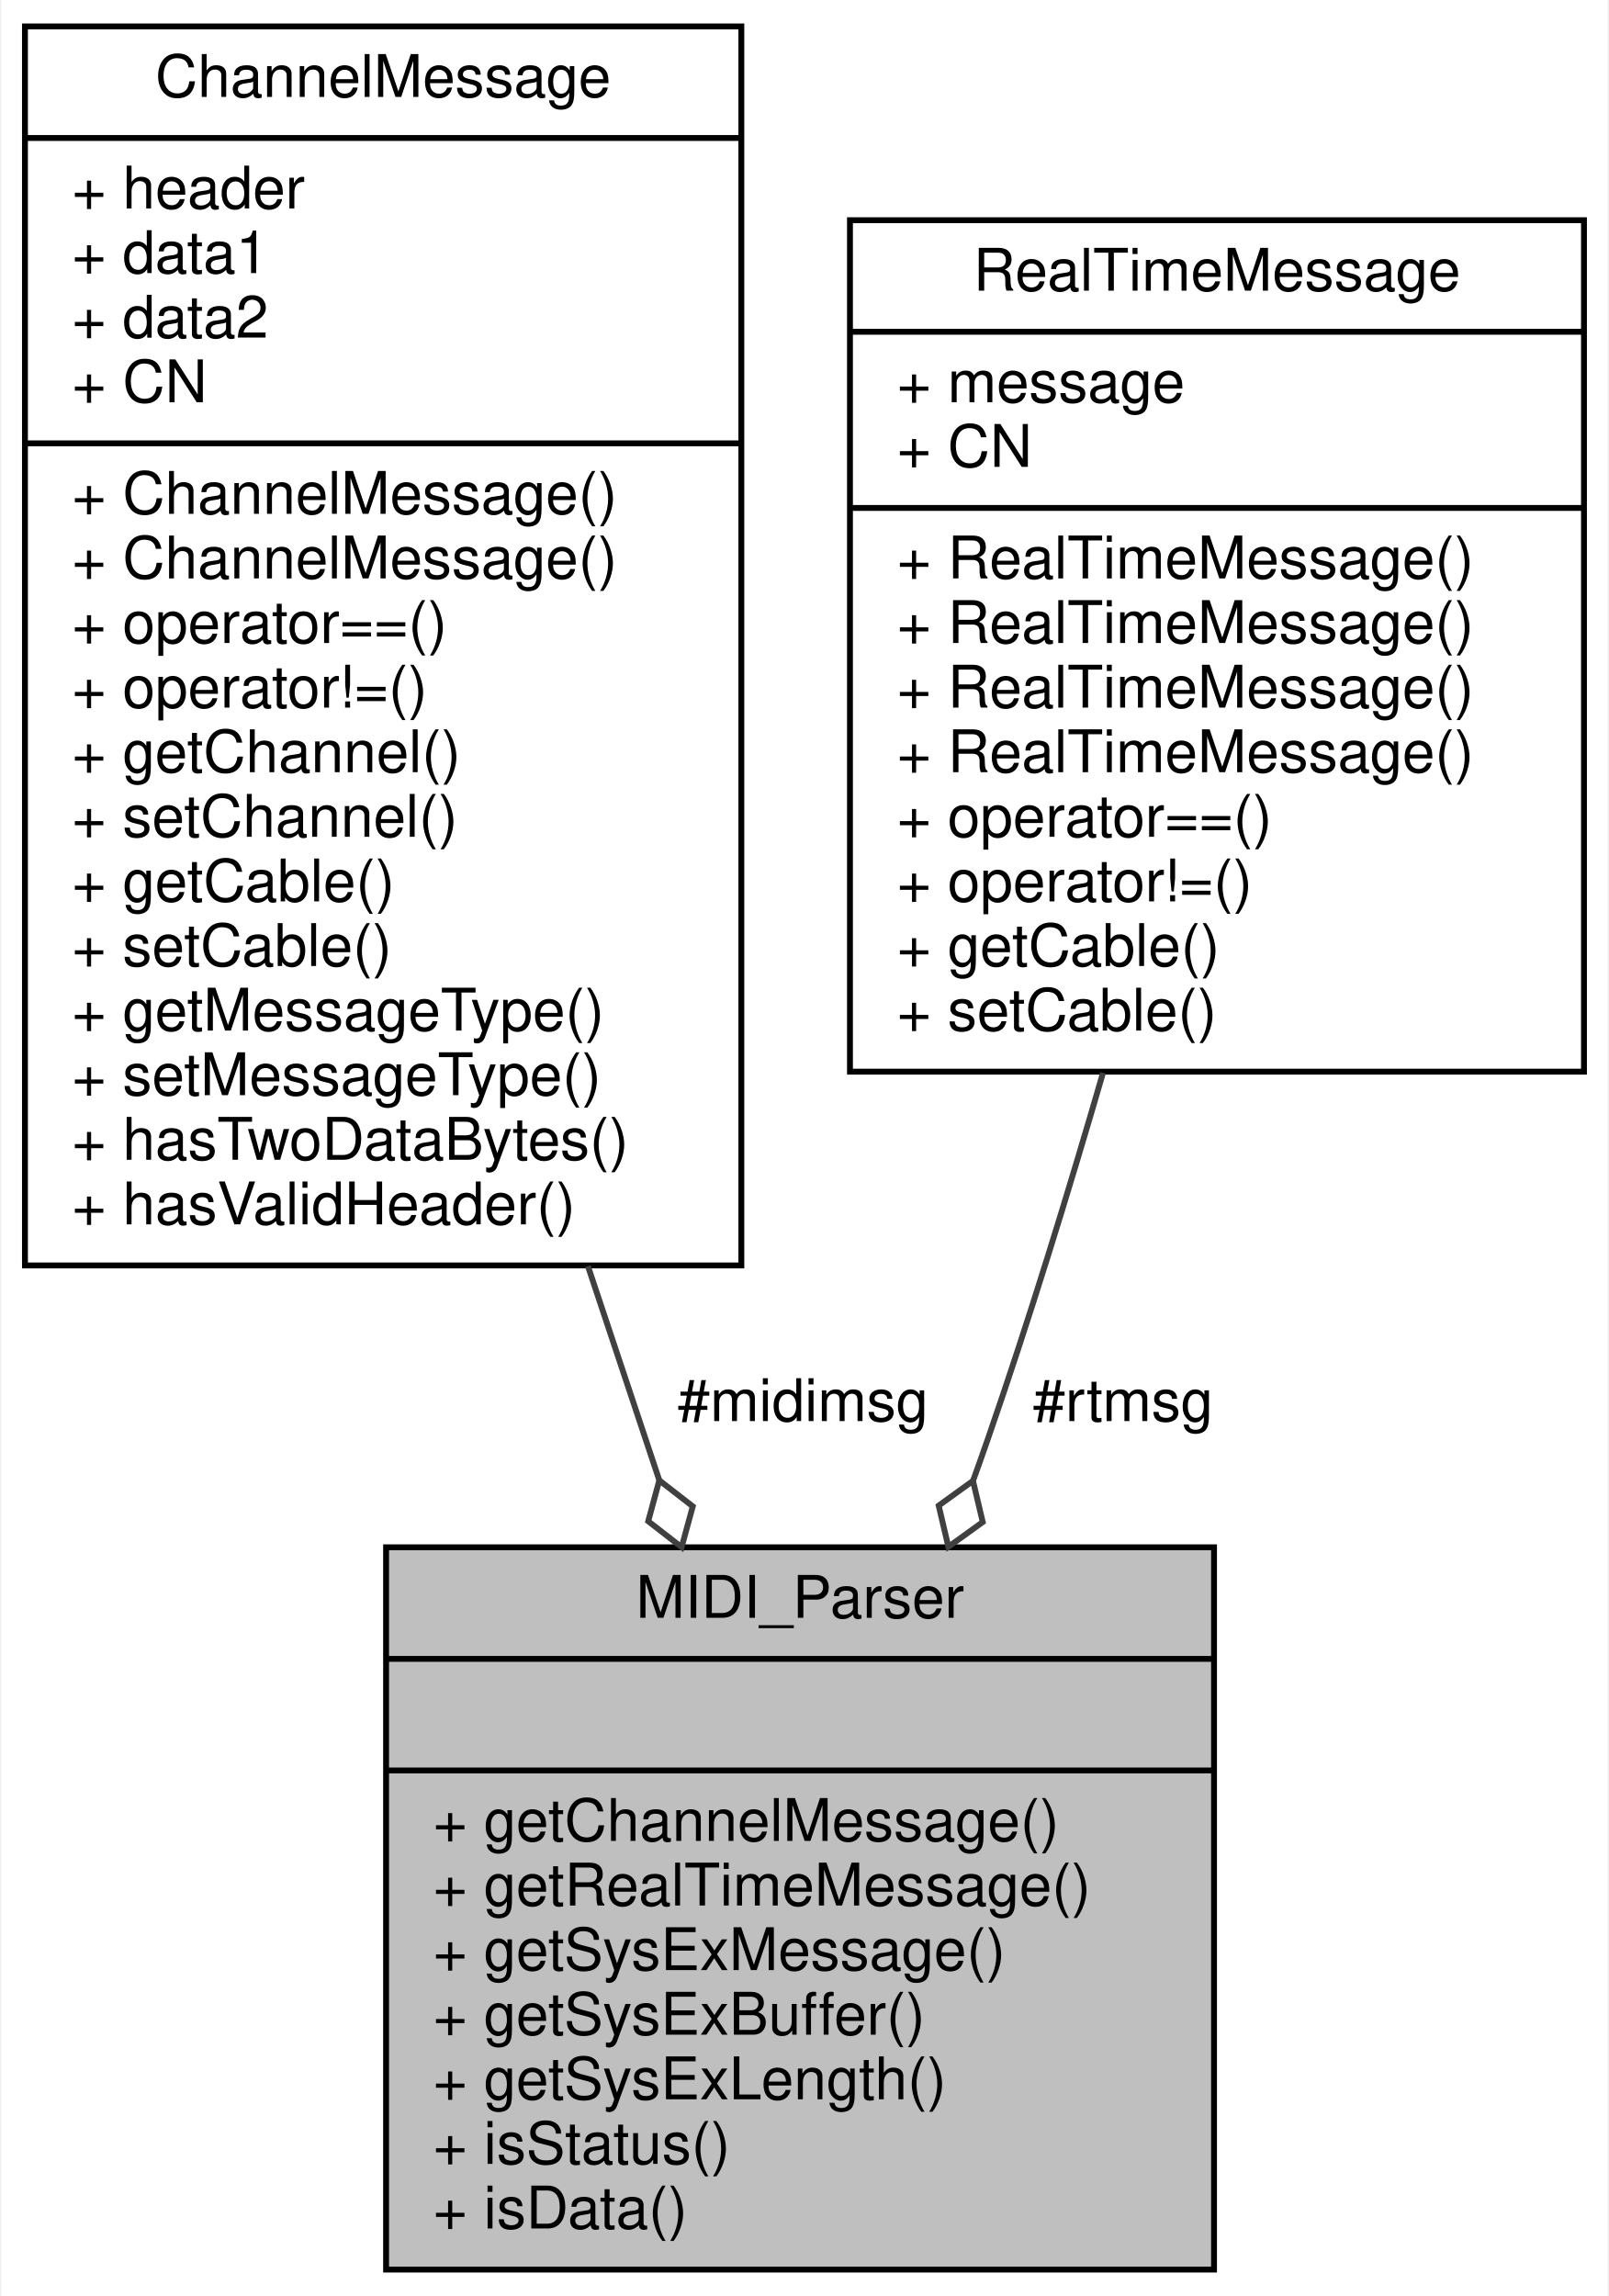
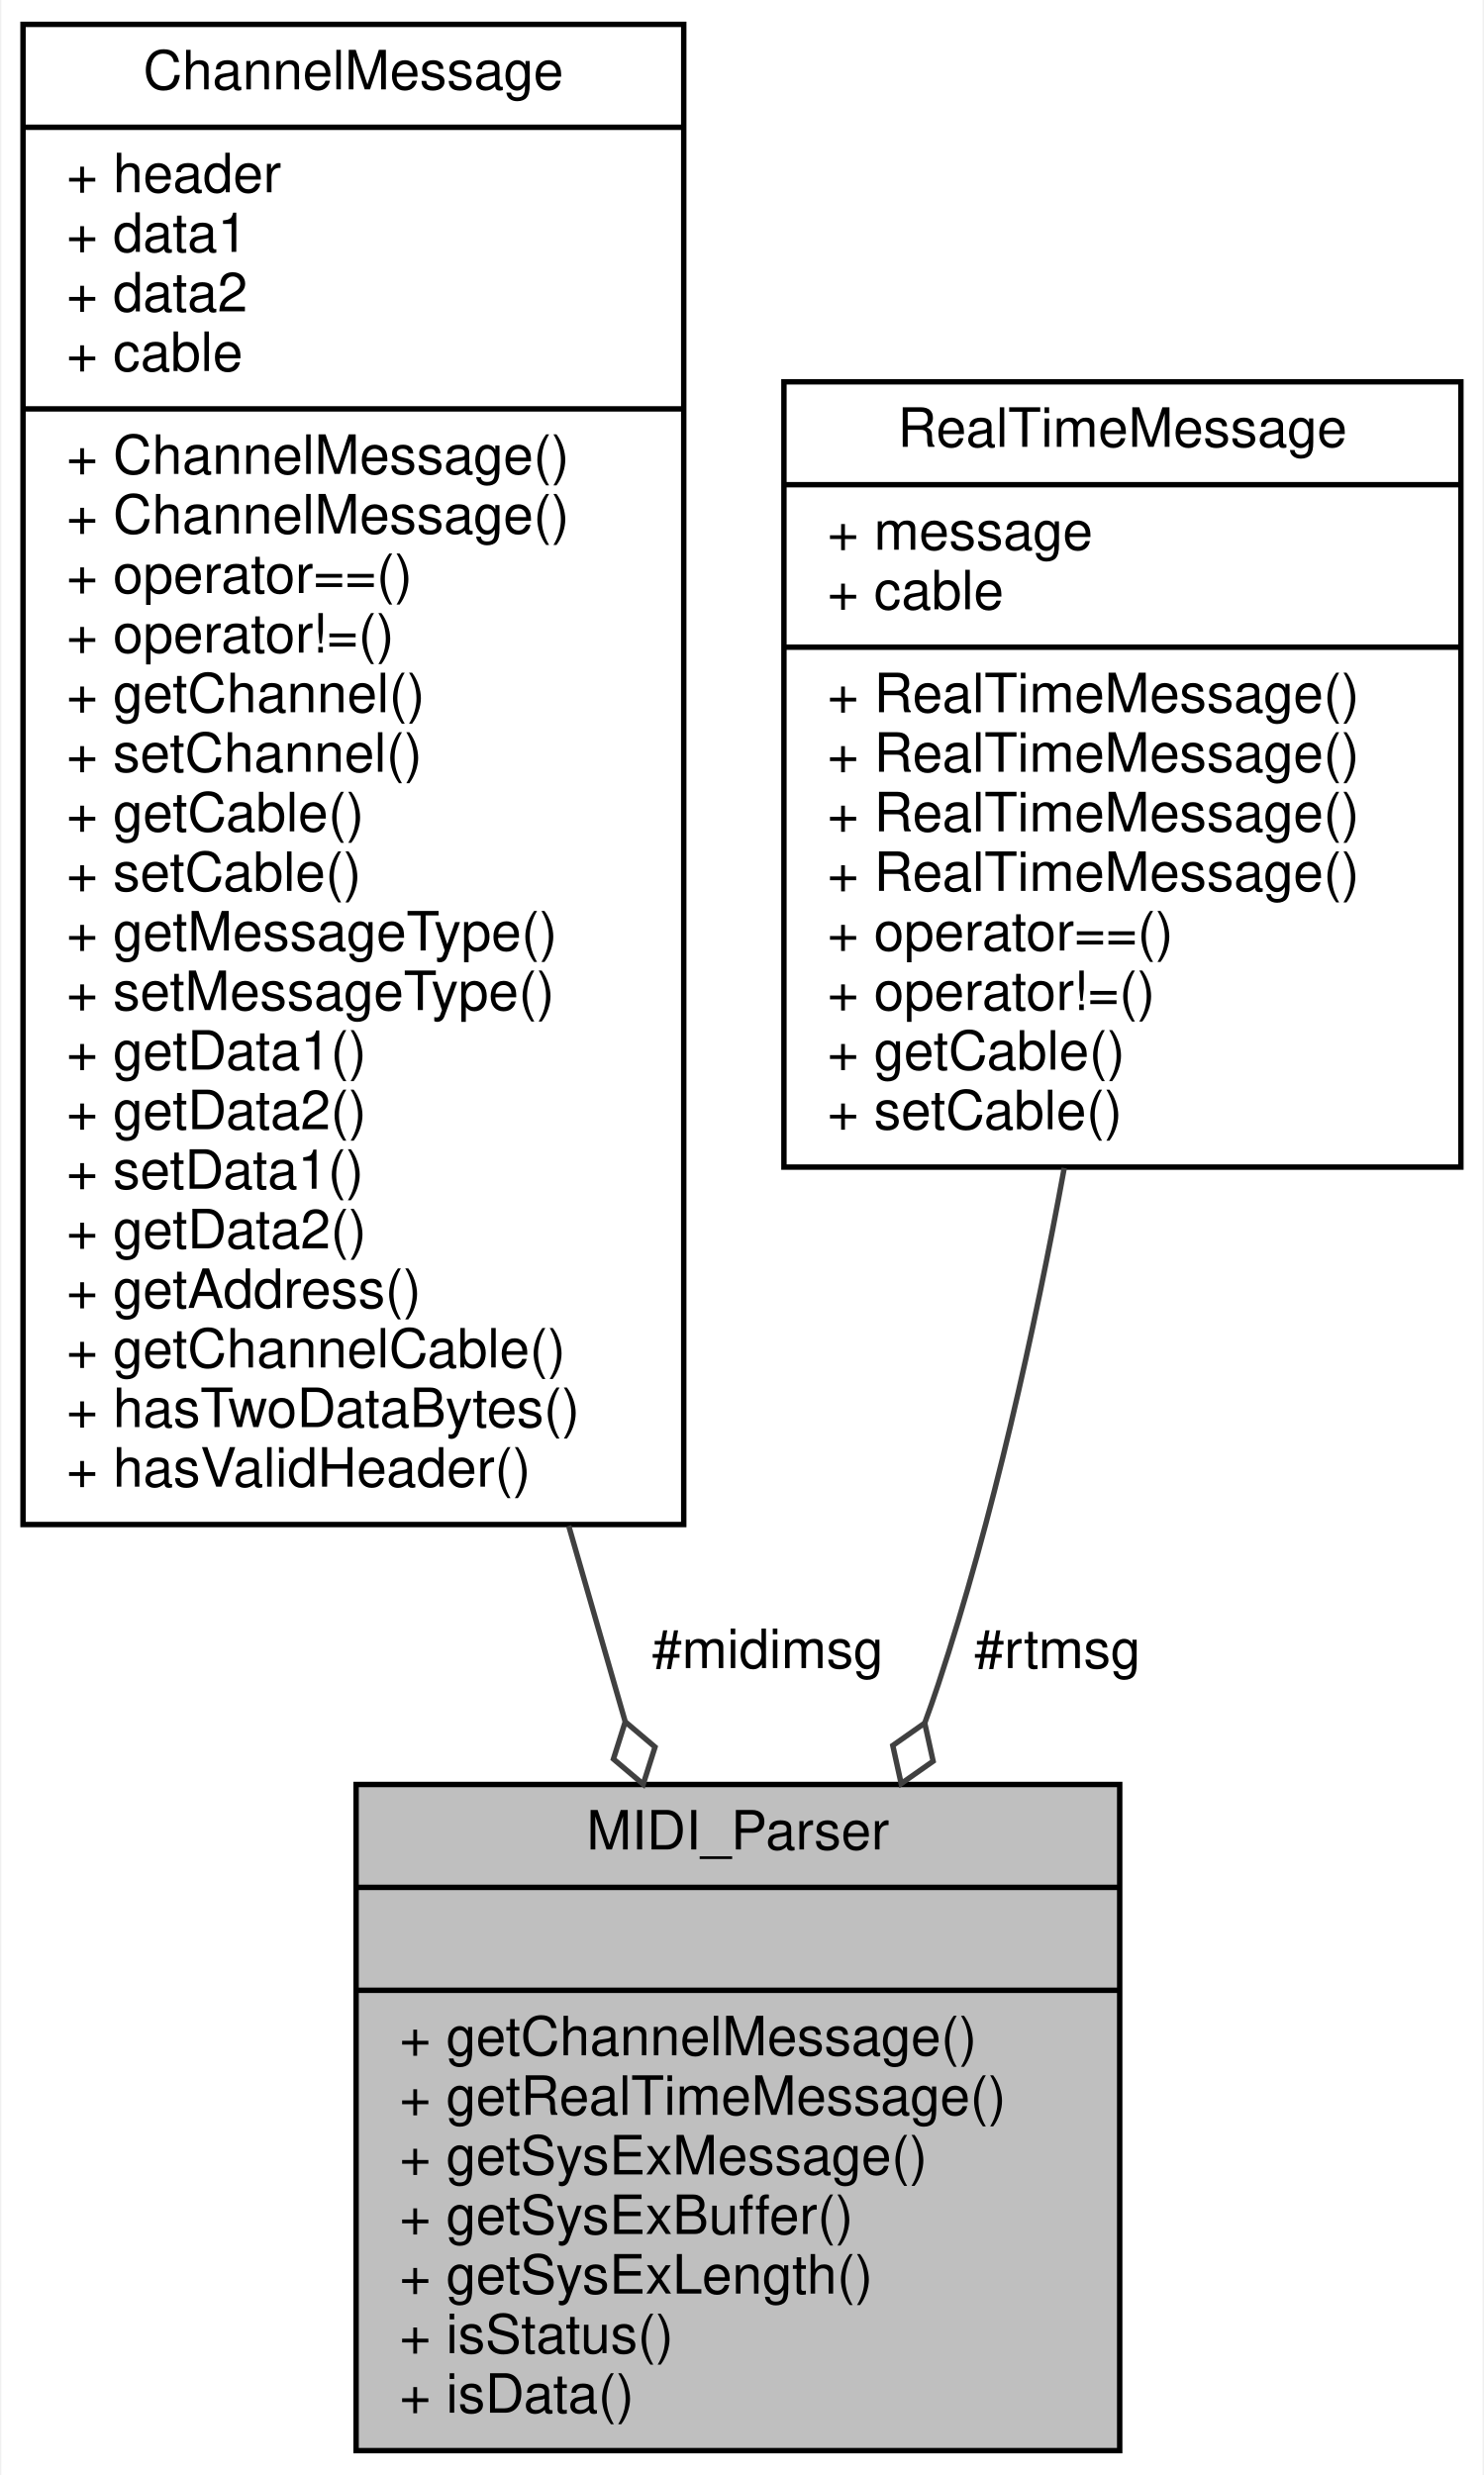
- <svg xmlns="http://www.w3.org/2000/svg" xmlns:xlink="http://www.w3.org/1999/xlink" width="274pt" height="391pt" viewBox="0.00 0.00 273.50 391.00">
-   <g id="graph0" class="graph" transform="scale(1 1) rotate(0) translate(4 387)">
-     <polygon fill="white" stroke="transparent" points="-4,4 -4,-387 269.5,-387 269.5,4 -4,4" />
+ <svg xmlns="http://www.w3.org/2000/svg" xmlns:xlink="http://www.w3.org/1999/xlink" width="274pt" height="457pt" viewBox="0.00 0.00 273.50 457.00">
+   <g id="graph0" class="graph" transform="scale(1 1) rotate(0) translate(4 453)">
+     <polygon fill="white" stroke="transparent" points="-4,4 -4,-453 269.5,-453 269.5,4 -4,4" />
    <g id="node1" class="node">
      <g id="a_node1">
        <a xlink:title=" ">
          <polygon fill="#bfbfbf" stroke="black" points="61.5,-0.5 61.5,-123.5 202.5,-123.5 202.5,-0.5 61.5,-0.5" />
          <text text-anchor="middle" x="132" y="-111.5" font-family="Helvetica,sans-Serif" font-size="10.00">MIDI_Parser</text>
          <polyline fill="none" stroke="black" points="61.5,-104.5 202.5,-104.5 " />
          <text text-anchor="middle" x="132" y="-92.5" font-family="Helvetica,sans-Serif" font-size="10.00"> </text>
          <polyline fill="none" stroke="black" points="61.5,-85.5 202.5,-85.5 " />
          <text text-anchor="start" x="69.5" y="-73.5" font-family="Helvetica,sans-Serif" font-size="10.00">+ getChannelMessage()</text>
          <text text-anchor="start" x="69.5" y="-62.5" font-family="Helvetica,sans-Serif" font-size="10.00">+ getRealTimeMessage()</text>
          <text text-anchor="start" x="69.5" y="-51.5" font-family="Helvetica,sans-Serif" font-size="10.00">+ getSysExMessage()</text>
          <text text-anchor="start" x="69.5" y="-40.5" font-family="Helvetica,sans-Serif" font-size="10.00">+ getSysExBuffer()</text>
          <text text-anchor="start" x="69.5" y="-29.5" font-family="Helvetica,sans-Serif" font-size="10.00">+ getSysExLength()</text>
          <text text-anchor="start" x="69.5" y="-18.5" font-family="Helvetica,sans-Serif" font-size="10.00">+ isStatus()</text>
          <text text-anchor="start" x="69.5" y="-7.5" font-family="Helvetica,sans-Serif" font-size="10.00">+ isData()</text>
        </a>
      </g>
    </g>
    <g id="node2" class="node">
      <g id="a_node2">
        <a xlink:href="../../d7/d3f/structChannelMessage.html" target="_top" xlink:title=" ">
-           <polygon fill="white" stroke="black" points="0,-171.5 0,-382.5 122,-382.5 122,-171.5 0,-171.5" />
-           <text text-anchor="middle" x="61" y="-370.5" font-family="Helvetica,sans-Serif" font-size="10.00">ChannelMessage</text>
-           <polyline fill="none" stroke="black" points="0,-363.5 122,-363.5 " />
-           <text text-anchor="start" x="8" y="-351.5" font-family="Helvetica,sans-Serif" font-size="10.00">+ header</text>
-           <text text-anchor="start" x="8" y="-340.5" font-family="Helvetica,sans-Serif" font-size="10.00">+ data1</text>
-           <text text-anchor="start" x="8" y="-329.5" font-family="Helvetica,sans-Serif" font-size="10.00">+ data2</text>
-           <text text-anchor="start" x="8" y="-318.5" font-family="Helvetica,sans-Serif" font-size="10.00">+ CN</text>
-           <polyline fill="none" stroke="black" points="0,-311.5 122,-311.5 " />
-           <text text-anchor="start" x="8" y="-299.5" font-family="Helvetica,sans-Serif" font-size="10.00">+ ChannelMessage()</text>
-           <text text-anchor="start" x="8" y="-288.5" font-family="Helvetica,sans-Serif" font-size="10.00">+ ChannelMessage()</text>
-           <text text-anchor="start" x="8" y="-277.5" font-family="Helvetica,sans-Serif" font-size="10.00">+ operator==()</text>
-           <text text-anchor="start" x="8" y="-266.5" font-family="Helvetica,sans-Serif" font-size="10.00">+ operator!=()</text>
-           <text text-anchor="start" x="8" y="-255.5" font-family="Helvetica,sans-Serif" font-size="10.00">+ getChannel()</text>
-           <text text-anchor="start" x="8" y="-244.5" font-family="Helvetica,sans-Serif" font-size="10.00">+ setChannel()</text>
-           <text text-anchor="start" x="8" y="-233.5" font-family="Helvetica,sans-Serif" font-size="10.00">+ getCable()</text>
-           <text text-anchor="start" x="8" y="-222.5" font-family="Helvetica,sans-Serif" font-size="10.00">+ setCable()</text>
-           <text text-anchor="start" x="8" y="-211.5" font-family="Helvetica,sans-Serif" font-size="10.00">+ getMessageType()</text>
-           <text text-anchor="start" x="8" y="-200.5" font-family="Helvetica,sans-Serif" font-size="10.00">+ setMessageType()</text>
+           <polygon fill="white" stroke="black" points="0,-171.5 0,-448.5 122,-448.5 122,-171.5 0,-171.5" />
+           <text text-anchor="middle" x="61" y="-436.5" font-family="Helvetica,sans-Serif" font-size="10.00">ChannelMessage</text>
+           <polyline fill="none" stroke="black" points="0,-429.5 122,-429.5 " />
+           <text text-anchor="start" x="8" y="-417.5" font-family="Helvetica,sans-Serif" font-size="10.00">+ header</text>
+           <text text-anchor="start" x="8" y="-406.5" font-family="Helvetica,sans-Serif" font-size="10.00">+ data1</text>
+           <text text-anchor="start" x="8" y="-395.5" font-family="Helvetica,sans-Serif" font-size="10.00">+ data2</text>
+           <text text-anchor="start" x="8" y="-384.5" font-family="Helvetica,sans-Serif" font-size="10.00">+ cable</text>
+           <polyline fill="none" stroke="black" points="0,-377.5 122,-377.5 " />
+           <text text-anchor="start" x="8" y="-365.5" font-family="Helvetica,sans-Serif" font-size="10.00">+ ChannelMessage()</text>
+           <text text-anchor="start" x="8" y="-354.5" font-family="Helvetica,sans-Serif" font-size="10.00">+ ChannelMessage()</text>
+           <text text-anchor="start" x="8" y="-343.5" font-family="Helvetica,sans-Serif" font-size="10.00">+ operator==()</text>
+           <text text-anchor="start" x="8" y="-332.5" font-family="Helvetica,sans-Serif" font-size="10.00">+ operator!=()</text>
+           <text text-anchor="start" x="8" y="-321.5" font-family="Helvetica,sans-Serif" font-size="10.00">+ getChannel()</text>
+           <text text-anchor="start" x="8" y="-310.5" font-family="Helvetica,sans-Serif" font-size="10.00">+ setChannel()</text>
+           <text text-anchor="start" x="8" y="-299.5" font-family="Helvetica,sans-Serif" font-size="10.00">+ getCable()</text>
+           <text text-anchor="start" x="8" y="-288.5" font-family="Helvetica,sans-Serif" font-size="10.00">+ setCable()</text>
+           <text text-anchor="start" x="8" y="-277.5" font-family="Helvetica,sans-Serif" font-size="10.00">+ getMessageType()</text>
+           <text text-anchor="start" x="8" y="-266.5" font-family="Helvetica,sans-Serif" font-size="10.00">+ setMessageType()</text>
+           <text text-anchor="start" x="8" y="-255.5" font-family="Helvetica,sans-Serif" font-size="10.00">+ getData1()</text>
+           <text text-anchor="start" x="8" y="-244.5" font-family="Helvetica,sans-Serif" font-size="10.00">+ getData2()</text>
+           <text text-anchor="start" x="8" y="-233.5" font-family="Helvetica,sans-Serif" font-size="10.00">+ setData1()</text>
+           <text text-anchor="start" x="8" y="-222.5" font-family="Helvetica,sans-Serif" font-size="10.00">+ getData2()</text>
+           <text text-anchor="start" x="8" y="-211.5" font-family="Helvetica,sans-Serif" font-size="10.00">+ getAddress()</text>
+           <text text-anchor="start" x="8" y="-200.5" font-family="Helvetica,sans-Serif" font-size="10.00">+ getChannelCable()</text>
          <text text-anchor="start" x="8" y="-189.5" font-family="Helvetica,sans-Serif" font-size="10.00">+ hasTwoDataBytes()</text>
          <text text-anchor="start" x="8" y="-178.5" font-family="Helvetica,sans-Serif" font-size="10.00">+ hasValidHeader()</text>
        </a>
      </g>
    </g>
    <g id="edge1" class="edge">
-       <path fill="none" stroke="#404040" d="M95.88,-171.37C99.98,-159.06 104.09,-146.72 108,-135" />
-       <polygon fill="none" stroke="#404040" points="108.03,-134.9 106.14,-127.94 111.83,-123.52 113.73,-130.47 108.03,-134.9" />
-       <text text-anchor="middle" x="132.5" y="-145" font-family="Helvetica,sans-Serif" font-size="10.00"> #midimsg</text>
+       <path fill="none" stroke="#404040" d="M100.76,-171.26C104.33,-158.87 107.85,-146.69 111.16,-135.22" />
+       <polygon fill="none" stroke="#404040" points="111.2,-135.08 109.02,-128.2 114.52,-123.55 116.7,-130.42 111.2,-135.08" />
+       <text text-anchor="middle" x="137.5" y="-145" font-family="Helvetica,sans-Serif" font-size="10.00"> #midimsg</text>
    </g>
    <g id="node3" class="node">
      <g id="a_node3">
        <a xlink:href="../../d6/d99/structRealTimeMessage.html" target="_top" xlink:title=" ">
-           <polygon fill="white" stroke="black" points="140.5,-204.5 140.5,-349.5 265.5,-349.5 265.5,-204.5 140.5,-204.5" />
-           <text text-anchor="middle" x="203" y="-337.5" font-family="Helvetica,sans-Serif" font-size="10.00">RealTimeMessage</text>
-           <polyline fill="none" stroke="black" points="140.5,-330.5 265.5,-330.5 " />
-           <text text-anchor="start" x="148.5" y="-318.5" font-family="Helvetica,sans-Serif" font-size="10.00">+ message</text>
-           <text text-anchor="start" x="148.5" y="-307.5" font-family="Helvetica,sans-Serif" font-size="10.00">+ CN</text>
-           <polyline fill="none" stroke="black" points="140.5,-300.5 265.5,-300.5 " />
+           <polygon fill="white" stroke="black" points="140.5,-237.5 140.5,-382.5 265.5,-382.5 265.5,-237.5 140.5,-237.5" />
+           <text text-anchor="middle" x="203" y="-370.5" font-family="Helvetica,sans-Serif" font-size="10.00">RealTimeMessage</text>
+           <polyline fill="none" stroke="black" points="140.5,-363.5 265.5,-363.5 " />
+           <text text-anchor="start" x="148.5" y="-351.5" font-family="Helvetica,sans-Serif" font-size="10.00">+ message</text>
+           <text text-anchor="start" x="148.5" y="-340.5" font-family="Helvetica,sans-Serif" font-size="10.00">+ cable</text>
+           <polyline fill="none" stroke="black" points="140.5,-333.5 265.5,-333.5 " />
+           <text text-anchor="start" x="148.5" y="-321.5" font-family="Helvetica,sans-Serif" font-size="10.00">+ RealTimeMessage()</text>
+           <text text-anchor="start" x="148.5" y="-310.5" font-family="Helvetica,sans-Serif" font-size="10.00">+ RealTimeMessage()</text>
+           <text text-anchor="start" x="148.5" y="-299.5" font-family="Helvetica,sans-Serif" font-size="10.00">+ RealTimeMessage()</text>
          <text text-anchor="start" x="148.5" y="-288.5" font-family="Helvetica,sans-Serif" font-size="10.00">+ RealTimeMessage()</text>
-           <text text-anchor="start" x="148.5" y="-277.5" font-family="Helvetica,sans-Serif" font-size="10.00">+ RealTimeMessage()</text>
-           <text text-anchor="start" x="148.5" y="-266.5" font-family="Helvetica,sans-Serif" font-size="10.00">+ RealTimeMessage()</text>
-           <text text-anchor="start" x="148.5" y="-255.5" font-family="Helvetica,sans-Serif" font-size="10.00">+ RealTimeMessage()</text>
-           <text text-anchor="start" x="148.5" y="-244.5" font-family="Helvetica,sans-Serif" font-size="10.00">+ operator==()</text>
-           <text text-anchor="start" x="148.5" y="-233.5" font-family="Helvetica,sans-Serif" font-size="10.00">+ operator!=()</text>
-           <text text-anchor="start" x="148.5" y="-222.5" font-family="Helvetica,sans-Serif" font-size="10.00">+ getCable()</text>
-           <text text-anchor="start" x="148.5" y="-211.5" font-family="Helvetica,sans-Serif" font-size="10.00">+ setCable()</text>
+           <text text-anchor="start" x="148.5" y="-277.5" font-family="Helvetica,sans-Serif" font-size="10.00">+ operator==()</text>
+           <text text-anchor="start" x="148.5" y="-266.5" font-family="Helvetica,sans-Serif" font-size="10.00">+ operator!=()</text>
+           <text text-anchor="start" x="148.5" y="-255.5" font-family="Helvetica,sans-Serif" font-size="10.00">+ getCable()</text>
+           <text text-anchor="start" x="148.5" y="-244.5" font-family="Helvetica,sans-Serif" font-size="10.00">+ setCable()</text>
        </a>
      </g>
    </g>
    <g id="edge2" class="edge">
-       <path fill="none" stroke="#404040" d="M183.59,-204.29C177.71,-184.02 170.95,-162.03 164,-142 163.19,-139.65 162.34,-137.27 161.47,-134.87" />
-       <polygon fill="none" stroke="#404040" points="161.45,-134.82 155.61,-130.6 157.26,-123.58 163.11,-127.8 161.45,-134.82" />
-       <text text-anchor="middle" x="187" y="-145" font-family="Helvetica,sans-Serif" font-size="10.00"> #rtmsg</text>
+       <path fill="none" stroke="#404040" d="M192.26,-237.33C186.79,-207.44 179.13,-172.62 169,-142 168.22,-139.64 167.39,-137.26 166.51,-134.87" />
+       <polygon fill="none" stroke="#404040" points="166.5,-134.84 160.6,-130.7 162.15,-123.66 168.05,-127.8 166.5,-134.84" />
+       <text text-anchor="middle" x="191" y="-145" font-family="Helvetica,sans-Serif" font-size="10.00"> #rtmsg</text>
    </g>
  </g>
</svg>
